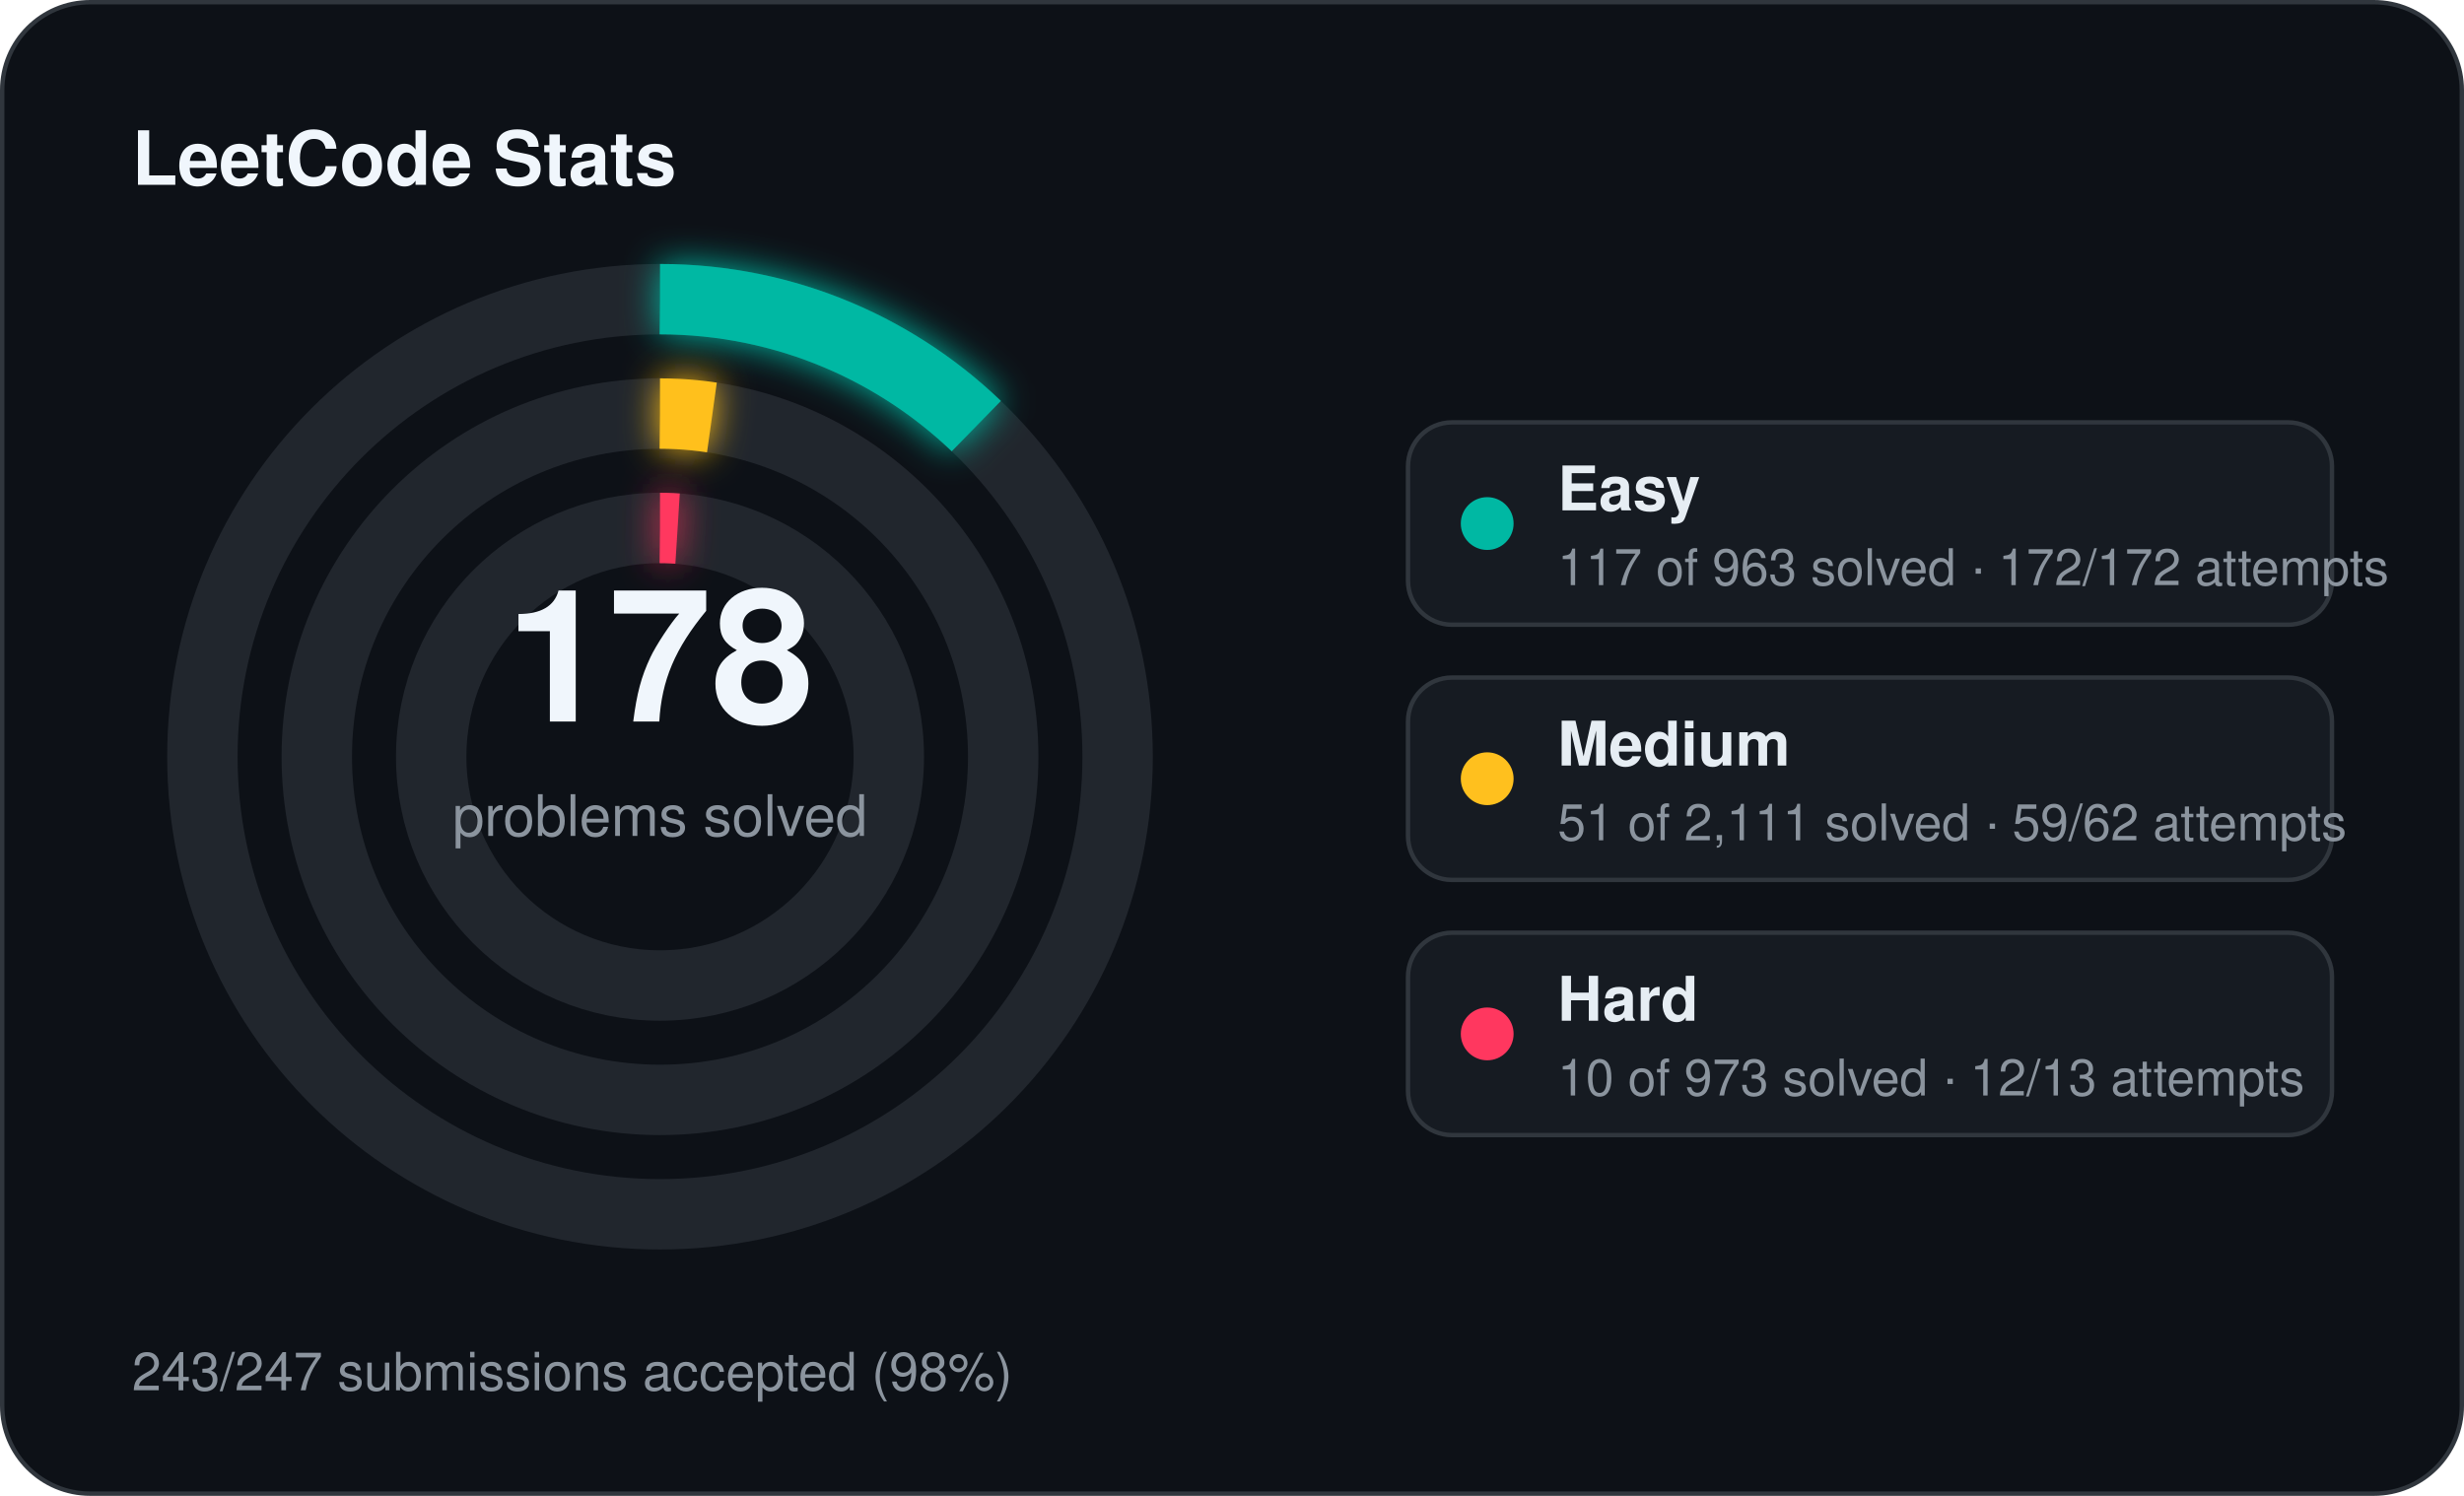
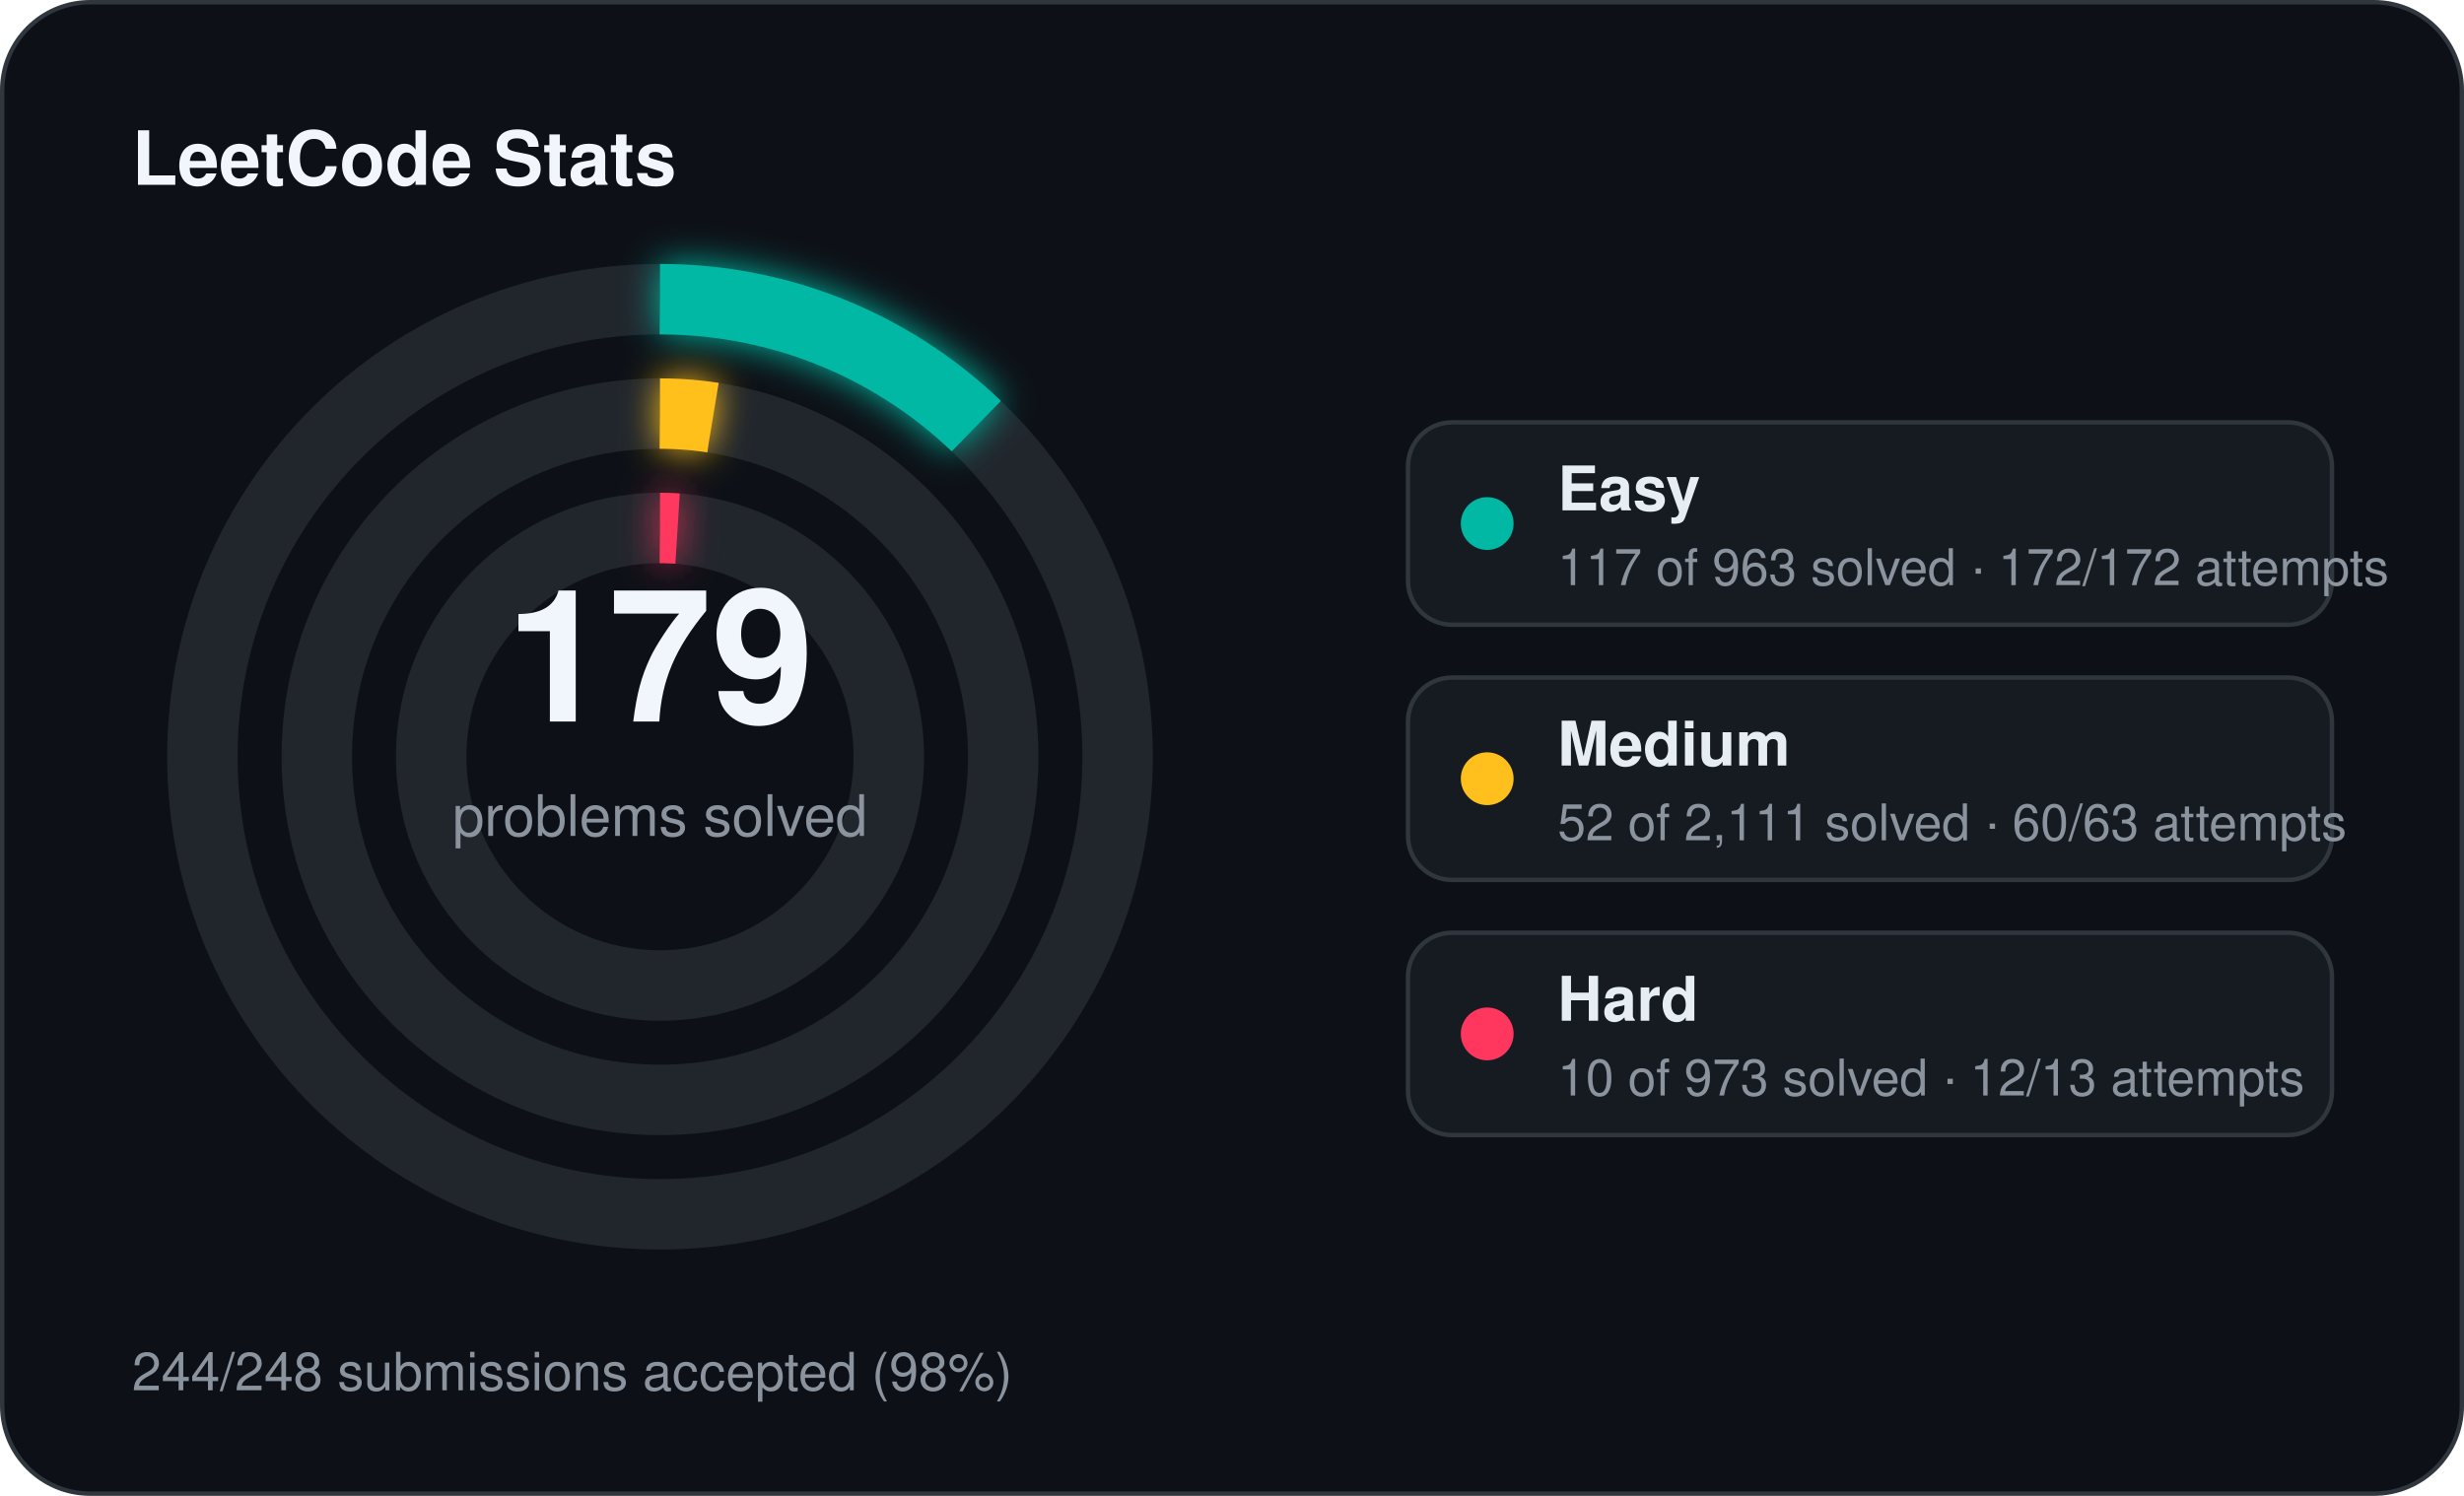
<svg xmlns="http://www.w3.org/2000/svg" width="560" height="340" viewBox="0 0 560 340">
  <defs>
    <filter id="stats-glow" x="-60%" y="-60%" width="220%" height="220%">
      <feGaussianBlur stdDeviation="4" result="blur" />
      <feMerge>
        <feMergeNode in="blur" />
        <feMergeNode in="SourceGraphic" />
      </feMerge>
    </filter>
  </defs>
  <rect x="0.5" y="0.5" width="559" height="339" rx="20" fill="#0d1117" stroke="#30363d" stroke-width="1" />
  <text x="30" y="42" fill="#f0f6fc" font-family="Segoe UI, Helvetica, Arial, sans-serif" font-size="17" font-weight="700">LeetCode Stats</text>
  <circle cx="150" cy="172" r="104" fill="none" stroke="#21262d" stroke-width="16" />
  <circle cx="150" cy="172" r="104" fill="none" stroke="#00b8a3" stroke-width="16" stroke-linecap="butt" stroke-dasharray="79.39 653.45" transform="rotate(-90 150 172)" filter="url(#stats-glow)" />
  <circle cx="150" cy="172" r="78" fill="none" stroke="#21262d" stroke-width="16" />
-   <circle cx="150" cy="172" r="78" fill="none" stroke="#ffc01e" stroke-width="16" stroke-linecap="butt" stroke-dasharray="11.84 490.09" transform="rotate(-90 150 172)" filter="url(#stats-glow)" />
+   <circle cx="150" cy="172" r="78" fill="none" stroke="#ffc01e" stroke-width="16" stroke-linecap="butt" stroke-dasharray="12.07 490.09" transform="rotate(-90 150 172)" filter="url(#stats-glow)" />
  <circle cx="150" cy="172" r="52" fill="none" stroke="#21262d" stroke-width="16" />
  <circle cx="150" cy="172" r="52" fill="none" stroke="#ff375f" stroke-width="16" stroke-linecap="butt" stroke-dasharray="4.00 326.73" transform="rotate(-90 150 172)" filter="url(#stats-glow)" />
-   <text x="150" y="164" text-anchor="middle" fill="#f0f6fc" font-family="Segoe UI, Helvetica, Arial, sans-serif" font-size="42" font-weight="700">178</text>
+   <text x="150" y="164" text-anchor="middle" fill="#f0f6fc" font-family="Segoe UI, Helvetica, Arial, sans-serif" font-size="42" font-weight="700">179</text>
  <text x="150" y="190" text-anchor="middle" fill="#8b949e" font-family="Segoe UI, Helvetica, Arial, sans-serif" font-size="13">problems solved</text>
  <rect x="320" y="96" width="210" height="46" rx="10" fill="#161b22" stroke="#30363d" stroke-width="1" />
  <circle cx="338" cy="119" r="6" fill="#00b8a3" />
  <text x="354" y="116" fill="#e6edf3" font-family="Segoe UI, Helvetica, Arial, sans-serif" font-size="14" font-weight="600">Easy</text>
  <text x="354" y="133" fill="#8b949e" font-family="Segoe UI, Helvetica, Arial, sans-serif" font-size="11.5">117 of 963 solved · 172/172 attempts</text>
  <rect x="320" y="154" width="210" height="46" rx="10" fill="#161b22" stroke="#30363d" stroke-width="1" />
  <circle cx="338" cy="177" r="6" fill="#ffc01e" />
  <text x="354" y="174" fill="#e6edf3" font-family="Segoe UI, Helvetica, Arial, sans-serif" font-size="14" font-weight="600">Medium</text>
-   <text x="354" y="191" fill="#8b949e" font-family="Segoe UI, Helvetica, Arial, sans-serif" font-size="11.5">51 of 2,111 solved · 59/62 attempts</text>
+   <text x="354" y="191" fill="#8b949e" font-family="Segoe UI, Helvetica, Arial, sans-serif" font-size="11.5">52 of 2,111 solved · 60/63 attempts</text>
  <rect x="320" y="212" width="210" height="46" rx="10" fill="#161b22" stroke="#30363d" stroke-width="1" />
  <circle cx="338" cy="235" r="6" fill="#ff375f" />
  <text x="354" y="232" fill="#e6edf3" font-family="Segoe UI, Helvetica, Arial, sans-serif" font-size="14" font-weight="600">Hard</text>
  <text x="354" y="249" fill="#8b949e" font-family="Segoe UI, Helvetica, Arial, sans-serif" font-size="11.5">10 of 973 solved · 12/13 attempts</text>
-   <text x="30" y="316" fill="#8b949e" font-family="Segoe UI, Helvetica, Arial, sans-serif" font-size="12">243/247 submissions accepted (98%)</text>
+   <text x="30" y="316" fill="#8b949e" font-family="Segoe UI, Helvetica, Arial, sans-serif" font-size="12">244/248 submissions accepted (98%)</text>
</svg>
